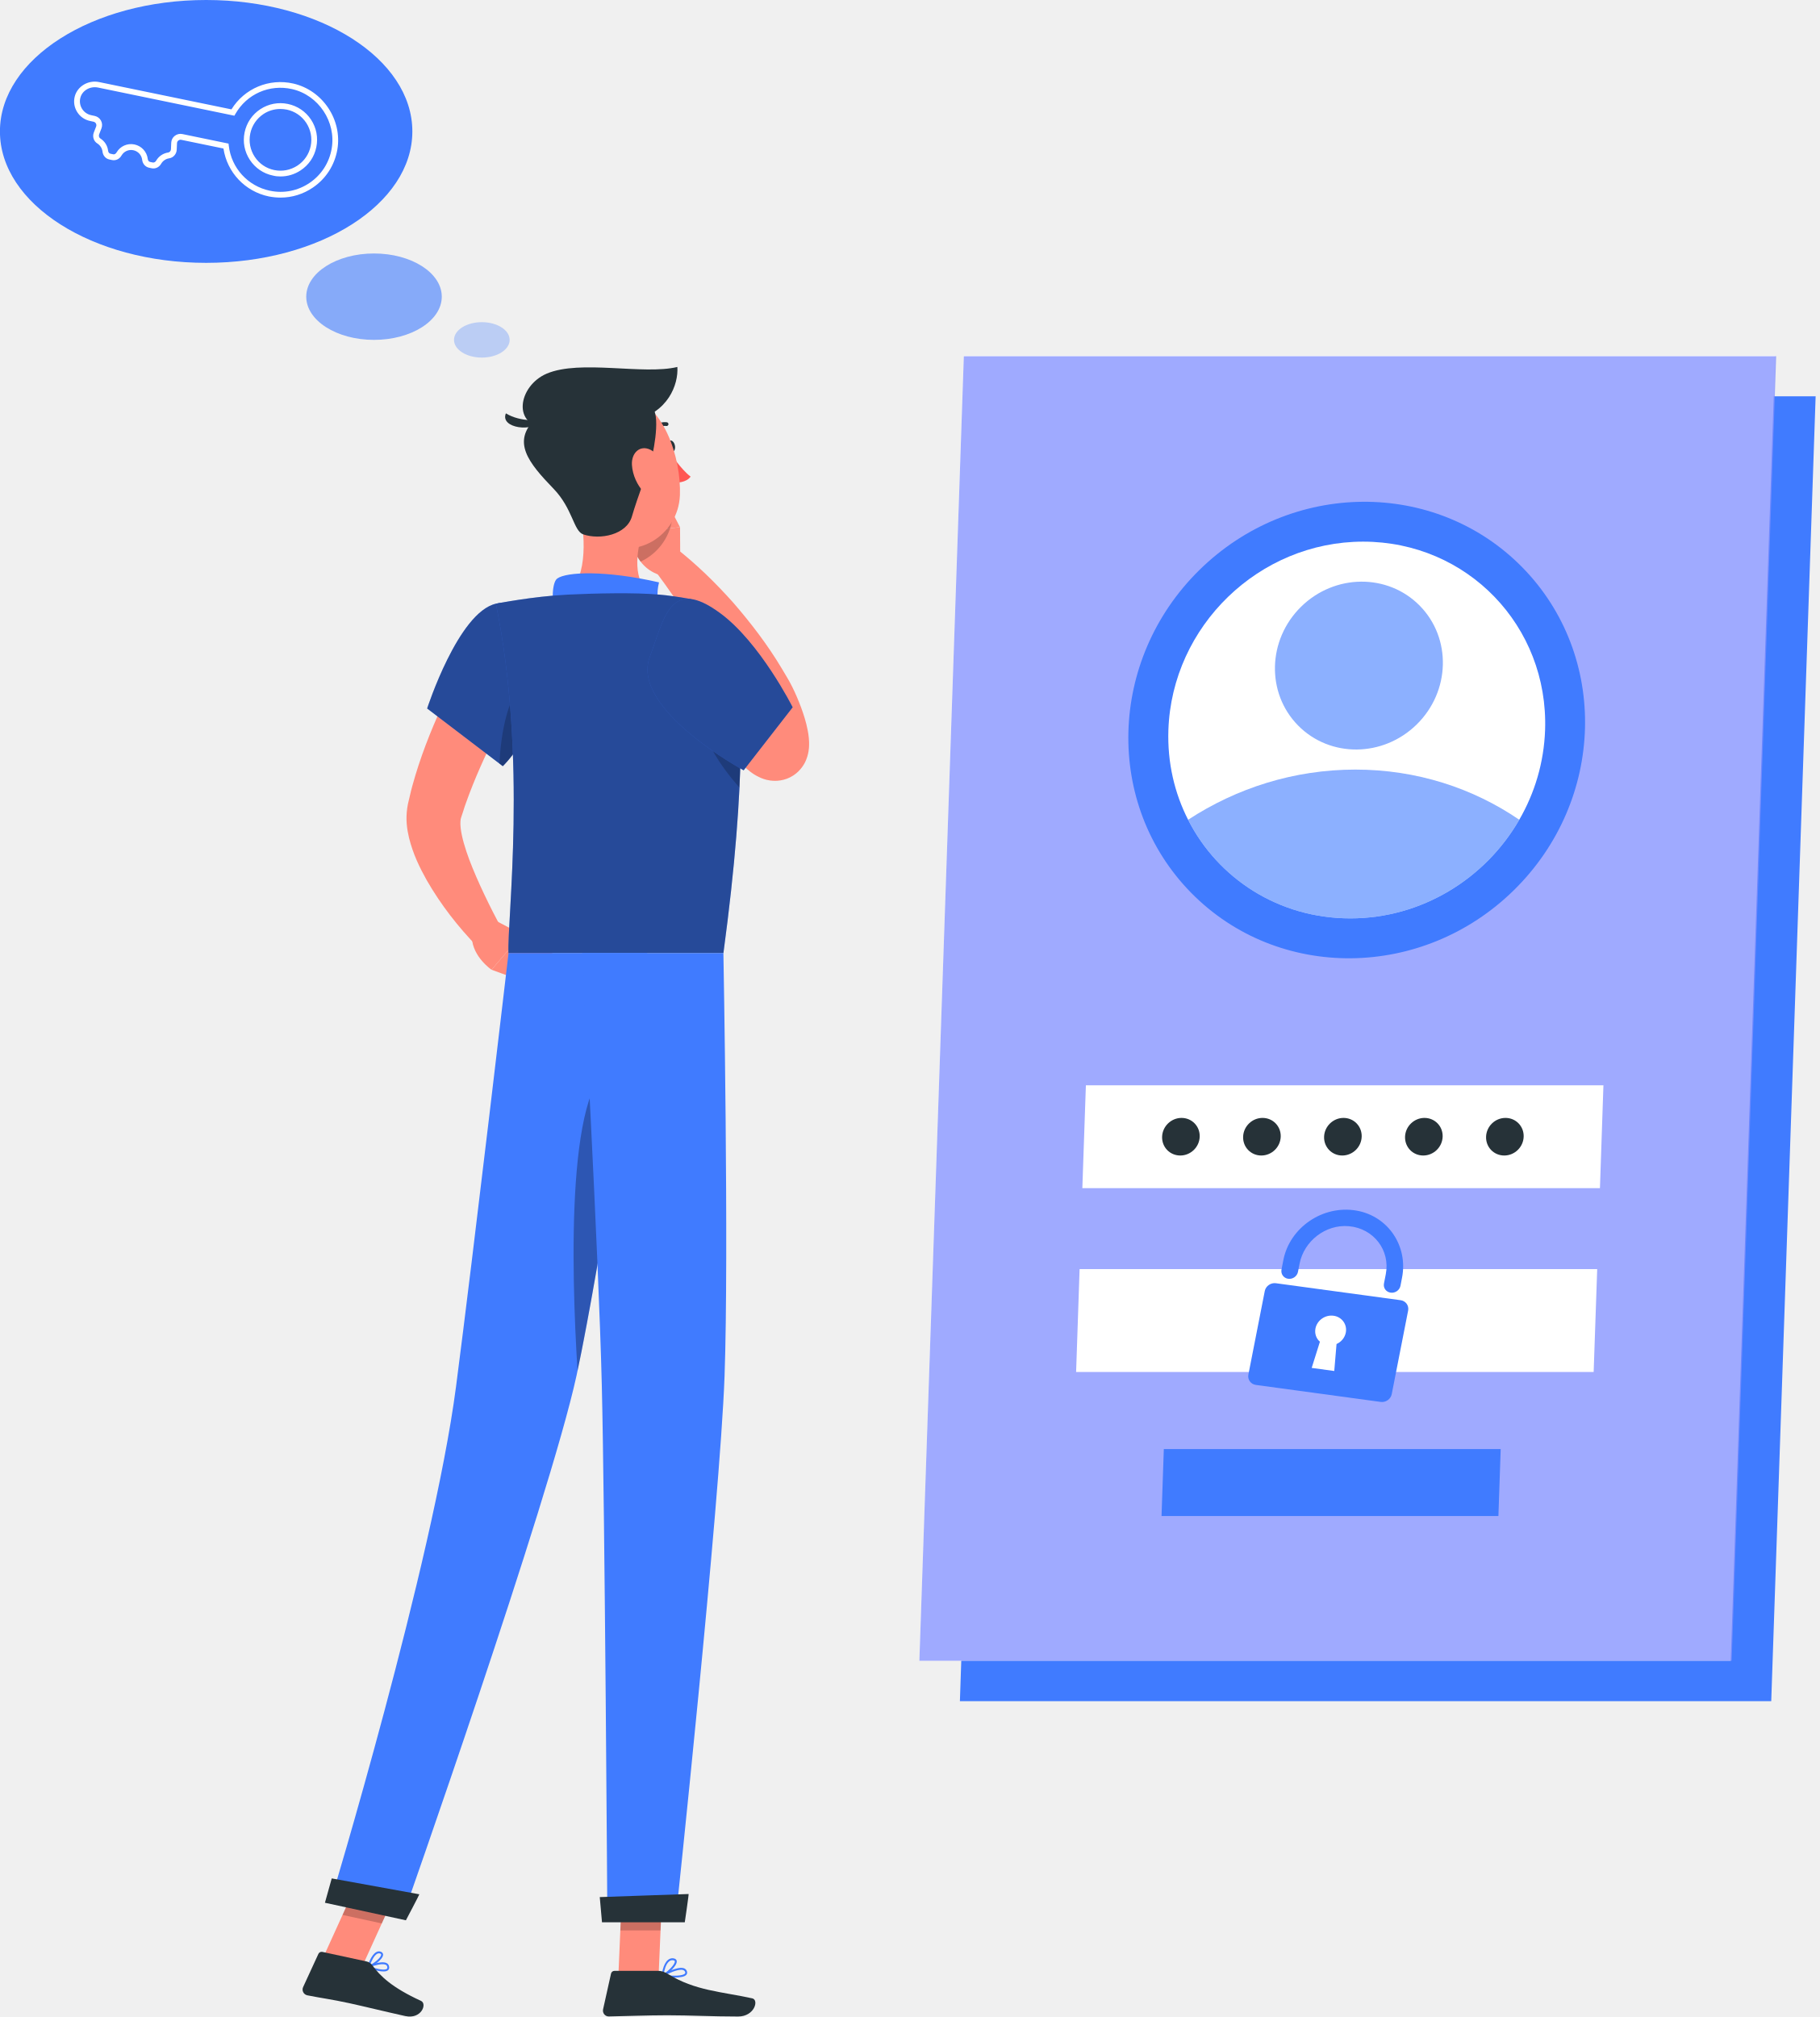
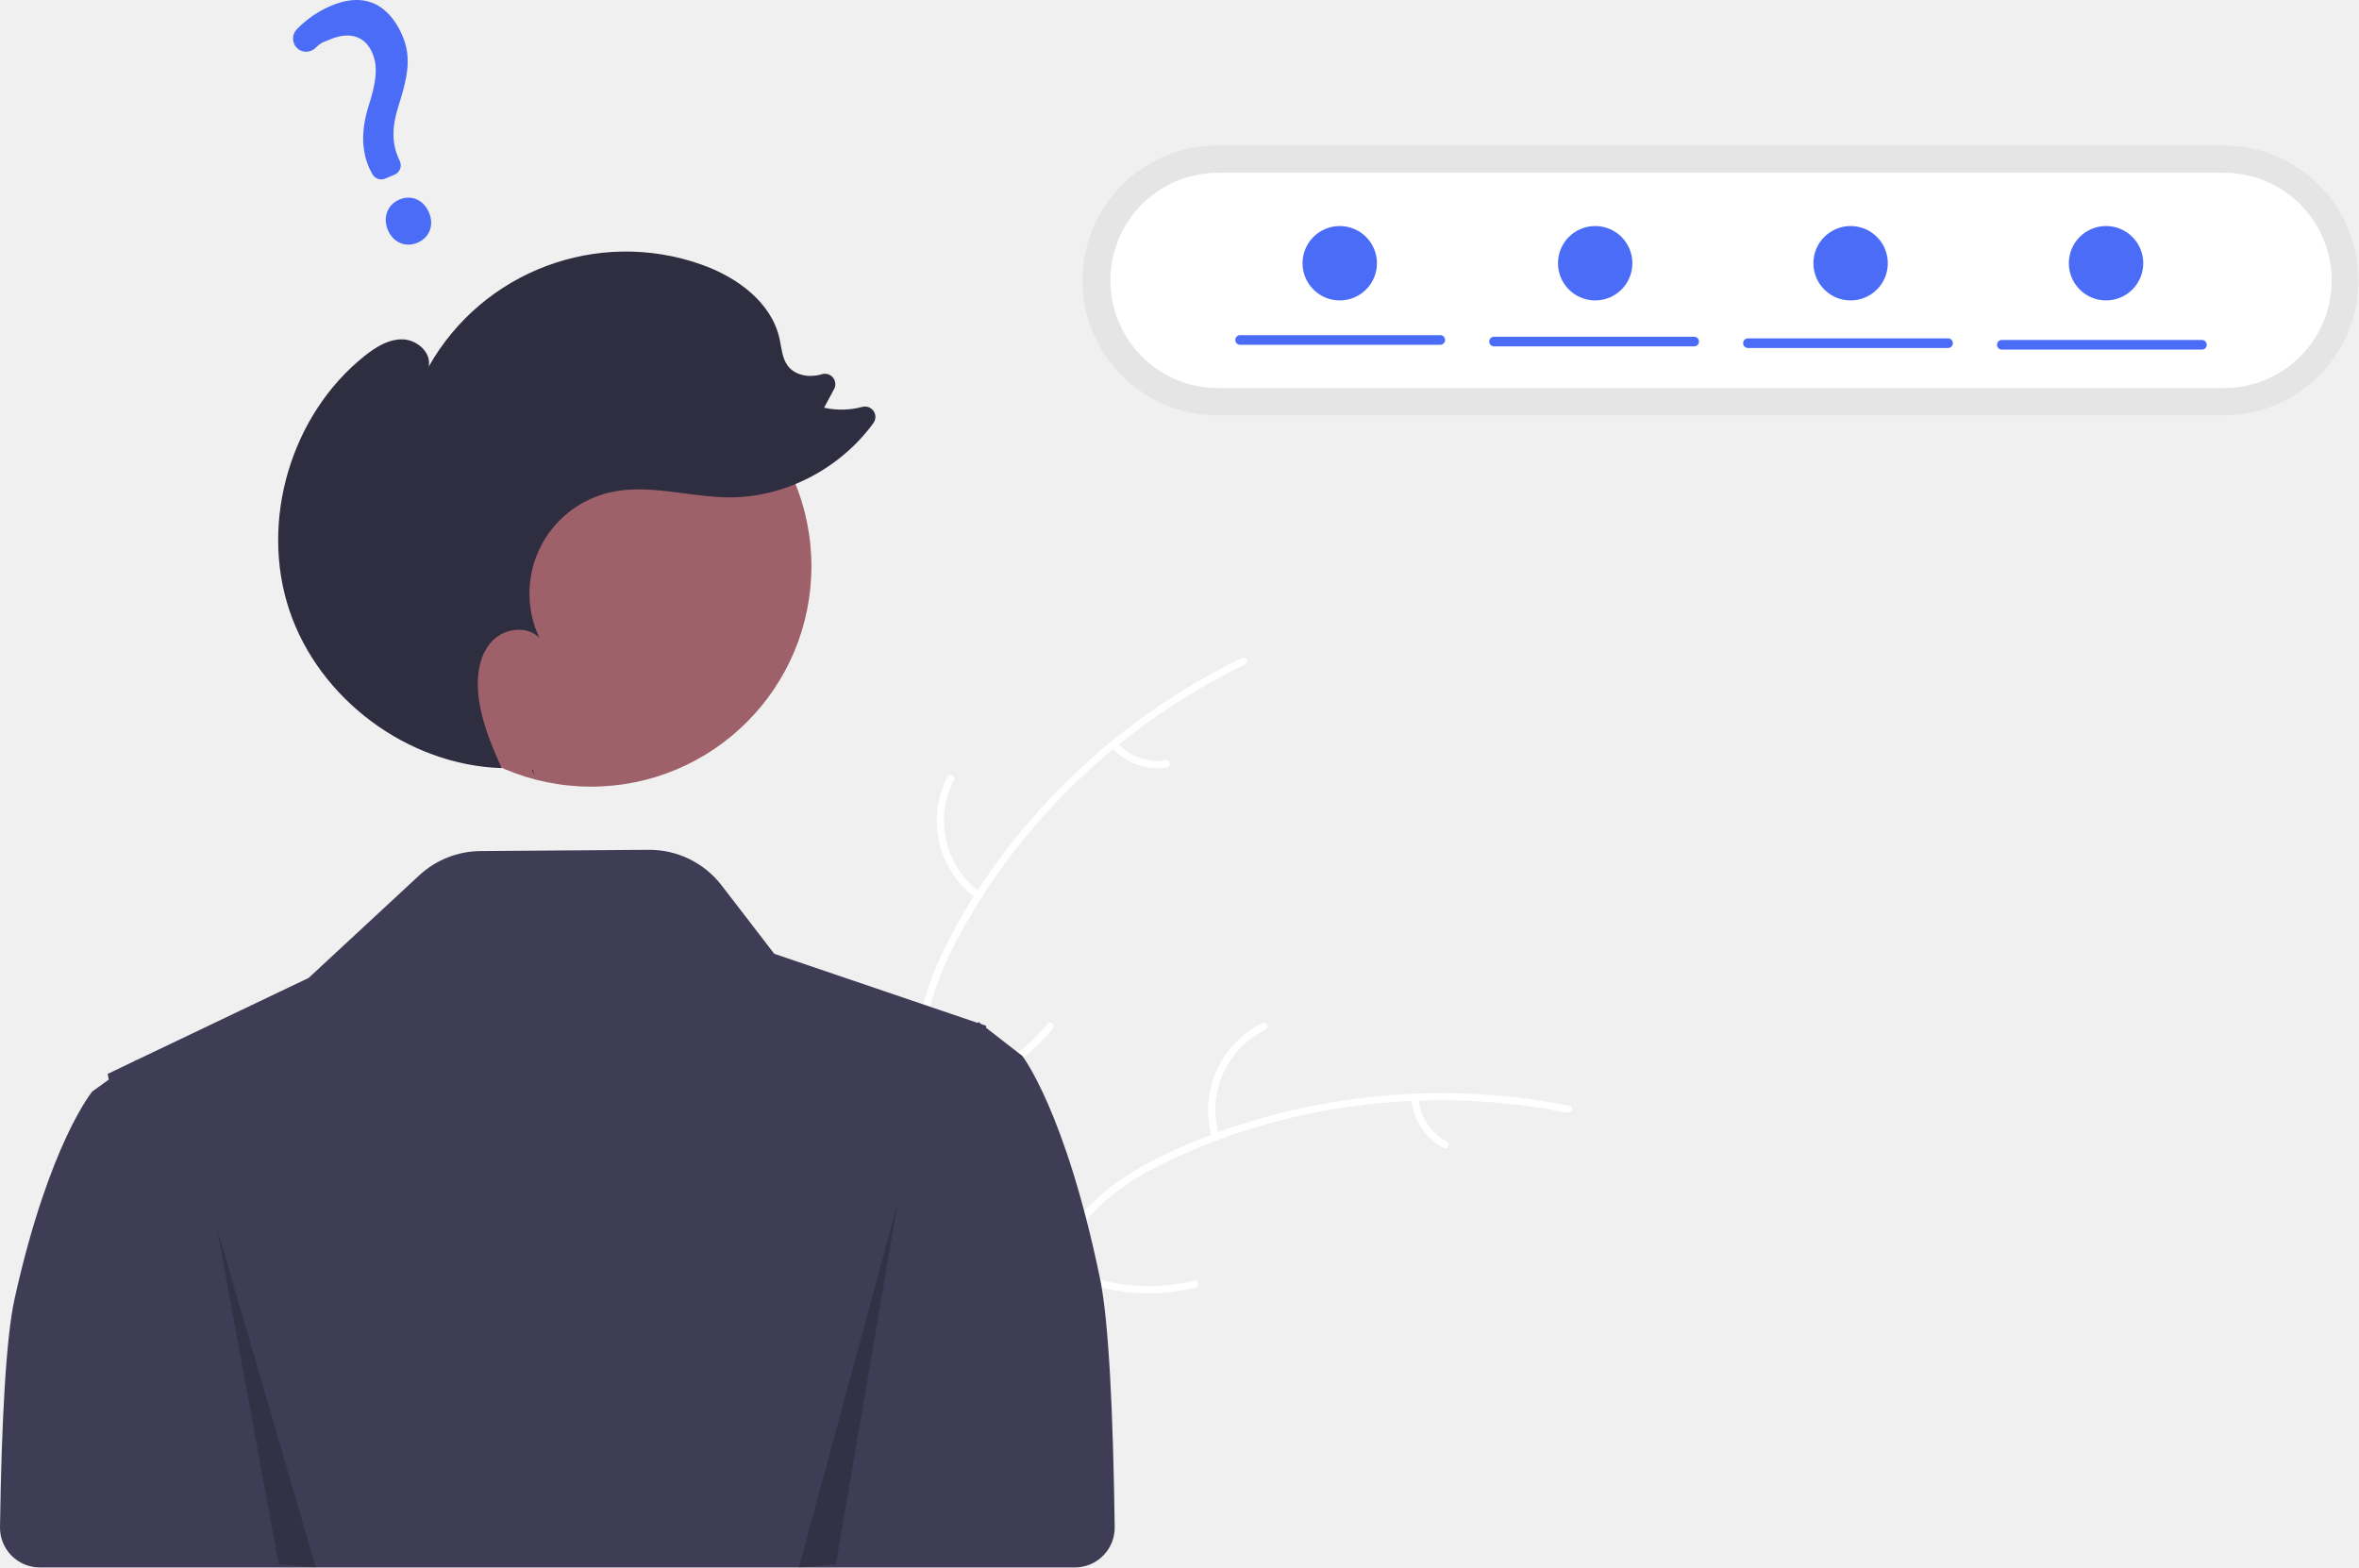
- <svg xmlns="http://www.w3.org/2000/svg" width="378" height="419" viewBox="0 0 378 419" fill="none">
-   <g clip-path="url(#clip0)">
-     <path d="M199.419 353.388H367.976L377.199 82.32H208.642L199.419 353.388Z" fill="#407BFF" />
-     <path d="M191.003 344.984H359.56L368.783 73.904H200.226L191.003 344.984Z" fill="white" />
-     <path opacity="0.75" d="M191 345H359.765L369 74H200.235L191 345Z" fill="#7F8EFF" />
-     <path d="M247.463 185.466C229.413 167.107 230.179 137.086 249.173 118.412C268.167 99.737 298.197 99.481 316.246 117.839C334.296 136.198 333.53 166.219 314.536 184.893C295.542 203.568 265.512 203.824 247.463 185.466Z" fill="#407BFF" />
-     <path d="M242.733 151.654C242.508 158.408 244.003 164.759 246.828 170.29C253.013 182.481 265.655 190.778 280.528 190.778C295.401 190.778 308.613 182.481 315.628 170.29C318.833 164.759 320.756 158.408 320.993 151.654C321.729 130.038 304.814 112.518 283.199 112.518C261.583 112.518 243.469 130.038 242.733 151.654Z" fill="white" />
-     <path opacity="0.6" d="M246.829 170.29C253.013 182.481 265.655 190.778 280.528 190.778C295.402 190.778 308.613 182.481 315.628 170.29C306.002 163.714 294.31 159.868 281.585 159.868C268.86 159.868 256.906 163.702 246.829 170.29Z" fill="#407BFF" />
-     <path opacity="0.6" d="M269.667 150.699C263.03 143.948 263.312 132.909 270.296 126.043C277.28 119.176 288.322 119.082 294.959 125.832C301.596 132.583 301.315 143.622 294.33 150.488C287.346 157.355 276.304 157.449 269.667 150.699Z" fill="#407BFF" />
-     <path d="M224.857 246.817H332.389L333.113 225.451H225.593L224.857 246.817Z" fill="white" />
-     <path d="M223.563 285.004H331.083L331.819 263.637H224.287L223.563 285.004Z" fill="white" />
-     <path d="M265.061 266.569L290.974 270.095C292.042 270.237 292.742 271.211 292.541 272.243L289.134 289.609C288.932 290.642 287.899 291.378 286.831 291.224L260.918 287.698C259.85 287.556 259.15 286.594 259.351 285.55L262.758 268.184C262.96 267.163 263.993 266.427 265.061 266.569ZM272.504 284.161L277.192 284.802L277.667 279.199C278.664 278.76 279.388 277.87 279.59 276.825C279.923 275.128 278.771 273.549 277.038 273.324C275.305 273.086 273.619 274.273 273.287 275.971C273.085 277.015 273.43 278.048 274.213 278.724L272.504 284.161Z" fill="#407BFF" />
-     <path d="M267.613 265.644C268.563 265.774 269.477 265.133 269.655 264.207L269.987 262.51C270.901 257.833 275.376 254.296 280.219 254.723C285.395 255.174 288.861 259.744 287.899 264.682L287.52 266.629C287.342 267.555 287.959 268.398 288.908 268.528C289.858 268.659 290.772 268.018 290.95 267.092L291.271 265.43C292.553 258.913 288.446 252.646 281.81 251.482C274.83 250.272 267.946 254.972 266.616 261.762L266.236 263.709C266.046 264.658 266.676 265.513 267.613 265.644Z" fill="#407BFF" />
-     <path d="M241.309 314.929H311.296L311.771 301.017H241.784L241.309 314.929Z" fill="#407BFF" />
-     <path d="M275.08 236.134C275.009 238.295 276.694 240.039 278.855 240.039C281.015 240.039 282.819 238.295 282.89 236.134C282.962 233.974 281.276 232.229 279.116 232.229C276.967 232.229 275.151 233.974 275.08 236.134Z" fill="#263238" />
-     <path d="M291.9 236.134C291.829 238.295 293.514 240.039 295.675 240.039C297.835 240.039 299.639 238.295 299.711 236.134C299.782 233.974 298.096 232.229 295.936 232.229C293.787 232.229 291.971 233.974 291.9 236.134Z" fill="#263238" />
-     <path d="M308.732 236.134C308.661 238.295 310.346 240.039 312.507 240.039C314.667 240.039 316.472 238.295 316.543 236.134C316.614 233.974 314.928 232.229 312.768 232.229C310.608 232.229 308.803 233.974 308.732 236.134Z" fill="#263238" />
-     <path d="M258.259 236.134C258.188 238.295 259.874 240.039 262.034 240.039C264.195 240.039 265.999 238.295 266.07 236.134C266.141 233.974 264.456 232.229 262.295 232.229C260.135 232.229 258.331 233.974 258.259 236.134Z" fill="#263238" />
-     <path d="M241.427 236.134C241.356 238.295 243.042 240.039 245.202 240.039C247.363 240.039 249.167 238.295 249.238 236.134C249.309 233.974 247.624 232.229 245.463 232.229C243.315 232.229 241.499 233.974 241.427 236.134Z" fill="#263238" />
-     <path d="M99.769 131.7C98.19 134.228 96.872 136.662 95.519 139.19C94.166 141.695 92.943 144.259 91.744 146.858C89.382 152.058 87.269 157.423 85.691 163.156C85.477 163.856 85.323 164.604 85.144 165.34L84.883 166.444L84.753 166.99L84.599 167.892C84.254 170.302 84.563 172.272 84.966 174.006C85.821 177.46 87.186 180.226 88.658 182.861C91.661 188.072 95.163 192.511 99.211 196.713L104.208 192.927C101.739 188.25 99.306 183.347 97.513 178.635C96.647 176.296 95.911 173.911 95.697 171.952C95.59 170.99 95.662 170.16 95.792 169.851L96.267 168.403C96.457 167.809 96.635 167.216 96.872 166.61C98.582 161.815 100.754 157.007 103.128 152.271C105.466 147.547 108.054 142.739 110.594 138.241L99.769 131.7Z" fill="#FF8B7B" />
-     <path d="M102.938 191.217L108.386 194.114L102.119 201.45C102.119 201.45 98.202 198.802 98.035 194.767L102.938 191.217Z" fill="#FF8B7B" />
-     <path d="M115.722 198.636L109.016 203.966L102.119 201.45L108.386 194.114L115.722 198.636Z" fill="#FF8B7B" />
-     <path d="M138.655 92.861C138.786 93.525 139.249 93.989 139.676 93.894C140.103 93.81 140.353 93.205 140.21 92.54C140.08 91.876 139.617 91.413 139.189 91.508C138.762 91.591 138.513 92.208 138.655 92.861Z" fill="#263238" />
-     <path d="M139.178 94C139.178 94 141.457 97.502 143.475 99.01C142.525 100.339 140.448 100.244 140.448 100.244L139.178 94Z" fill="#FF5652" />
-     <path d="M141.326 117.278L141.279 109.503L130.975 110.749C130.975 110.749 131.153 117.444 136.91 119.403L141.326 117.278Z" fill="#FF8B7B" />
-     <path d="M138.358 103.9L131.106 105.989L130.963 110.749L141.267 109.503L138.358 103.9Z" fill="#FF8B7B" />
-     <path opacity="0.2" d="M131.106 105.989L138.358 103.9L139.771 106.606C139.593 111.2 136.792 114.975 133.076 116.672C131.058 114.025 130.975 110.749 130.975 110.749L131.106 105.989Z" fill="black" />
-     <path d="M135.486 89.692C135.391 89.692 135.296 89.656 135.213 89.585C135.047 89.442 135.047 89.181 135.189 89.027C136.673 87.424 138.477 87.709 138.549 87.721C138.762 87.757 138.905 87.958 138.869 88.172C138.833 88.386 138.62 88.528 138.418 88.493C138.359 88.481 136.946 88.279 135.759 89.561C135.7 89.644 135.593 89.692 135.486 89.692Z" fill="#263238" />
-     <path d="M120.328 104.873C121.527 110.987 122.251 119.45 117.977 123.522C117.977 123.522 119.651 129.718 130.999 129.718C143.475 129.718 137.005 124.281 137.005 124.281C131.818 122.667 131.866 116.767 133.053 112.019L120.328 104.873Z" fill="#FF8B7B" />
-     <path d="M115.639 127.605C114.523 126.026 114.571 121.052 115.758 120.186C117.669 118.773 125.871 118.441 136.91 120.981C135.723 125.801 138.264 128.317 138.264 128.317L115.639 127.605Z" fill="#407BFF" />
-     <path d="M78.533 409.404C79.375 409.582 80.206 409.63 80.61 409.285C80.776 409.143 80.954 408.87 80.8 408.371C80.717 408.11 80.55 407.908 80.289 407.79C79.162 407.256 76.574 408.312 76.455 408.348C76.384 408.371 76.337 408.443 76.337 408.526C76.337 408.609 76.372 408.68 76.444 408.704C76.859 408.905 77.69 409.226 78.533 409.404ZM79.898 408.075C79.981 408.098 80.064 408.122 80.135 408.146C80.289 408.217 80.384 408.336 80.432 408.478C80.539 408.834 80.408 408.941 80.361 408.989C79.909 409.368 78.248 409.024 77.073 408.549C77.868 408.276 79.15 407.908 79.898 408.075Z" fill="#407BFF" />
-     <path d="M76.503 408.727C76.539 408.739 76.562 408.727 76.598 408.727C77.548 408.454 79.566 407.018 79.589 406.068C79.589 405.902 79.53 405.582 79.079 405.427C78.782 405.321 78.497 405.344 78.201 405.499C77.085 406.068 76.384 408.383 76.349 408.478C76.325 408.549 76.349 408.62 76.396 408.68C76.432 408.704 76.468 408.727 76.503 408.727ZM78.865 405.783C78.889 405.795 78.925 405.795 78.948 405.807C79.198 405.89 79.186 406.009 79.186 406.068C79.174 406.626 77.844 407.754 76.859 408.205C77.109 407.54 77.666 406.223 78.379 405.855C78.545 405.772 78.711 405.748 78.865 405.783Z" fill="#407BFF" />
-     <path d="M140.175 410.804C141.243 410.804 142.276 410.662 142.632 410.175C142.751 410.009 142.846 409.724 142.62 409.309C142.489 409.083 142.276 408.929 141.991 408.846C140.602 408.466 137.682 410.128 137.563 410.199C137.492 410.235 137.456 410.318 137.468 410.401C137.48 410.484 137.54 410.543 137.623 410.567C138.145 410.686 139.178 410.804 140.175 410.804ZM141.504 409.19C141.647 409.19 141.777 409.202 141.884 409.238C142.062 409.285 142.193 409.38 142.276 409.511C142.418 409.76 142.359 409.879 142.311 409.95C141.92 410.484 139.807 410.508 138.264 410.282C139.035 409.879 140.531 409.19 141.504 409.19Z" fill="#407BFF" />
-     <path d="M137.658 410.579C137.682 410.579 137.718 410.579 137.741 410.567C138.75 410.116 140.744 408.312 140.59 407.362C140.555 407.137 140.4 406.864 139.854 406.804C139.451 406.769 139.083 406.875 138.762 407.148C137.706 408.015 137.48 410.27 137.468 410.365C137.456 410.437 137.492 410.508 137.551 410.543C137.575 410.567 137.611 410.579 137.658 410.579ZM139.688 407.196C139.724 407.196 139.771 407.196 139.807 407.208C140.163 407.243 140.187 407.386 140.187 407.433C140.282 408.003 138.916 409.416 137.896 410.033C138.002 409.38 138.299 408.027 139 407.457C139.213 407.279 139.439 407.196 139.688 407.196Z" fill="#407BFF" />
-     <path d="M128.471 410.377H136.827L137.658 391.041H129.302L128.471 410.377Z" fill="#FF8B7B" />
-     <path d="M67.197 406.519L75.352 408.288L83.542 390.269L75.387 388.5L67.197 406.519Z" fill="#FF8B7B" />
-     <path d="M76.135 407.457L66.971 405.475C66.639 405.404 66.294 405.57 66.152 405.878L62.971 412.787C62.639 413.499 63.078 414.342 63.849 414.496C67.066 415.137 68.657 415.28 72.693 416.158C75.174 416.692 80.776 418.057 84.195 418.805C87.542 419.529 88.8 416.253 87.459 415.648C81.465 412.906 78.972 410.496 77.346 408.252C77.061 407.849 76.622 407.564 76.135 407.457Z" fill="#263238" />
-     <path d="M136.768 409.416H127.652C127.308 409.416 127.011 409.653 126.94 409.986L125.29 417.404C125.123 418.176 125.705 418.9 126.489 418.888C129.777 418.829 134.525 418.639 138.667 418.639C143.499 418.639 147.677 418.9 153.339 418.9C156.769 418.9 157.719 415.434 156.283 415.125C149.754 413.701 144.413 413.547 138.774 410.069C138.169 409.689 137.492 409.416 136.768 409.416Z" fill="#263238" />
-     <path d="M103.021 125.409C95.199 127.201 88.741 147.179 88.741 147.179L104.457 159.156C104.457 159.156 110.226 153.719 112.79 143.725C115.485 133.255 111.022 123.569 103.021 125.409Z" fill="#407BFF" />
-     <path opacity="0.4" d="M103.021 125.409C95.199 127.201 88.741 147.179 88.741 147.179L104.457 159.156C104.457 159.156 110.226 153.719 112.79 143.725C115.485 133.255 111.022 123.569 103.021 125.409Z" fill="black" />
-     <path d="M144.175 149.244C146.134 151.357 148.08 153.221 150.086 155.156C151.083 156.117 152.116 157.055 153.161 157.981L154.74 159.358L155.131 159.702C155.321 159.868 155.559 160.058 155.808 160.26C156.33 160.652 156.9 161.091 158.099 161.613C158.728 161.862 159.547 162.183 160.983 162.207C161.66 162.218 162.586 162.1 163.476 161.767C164.378 161.435 165.257 160.853 165.85 160.26C167.096 159.014 167.464 157.921 167.714 157.185C167.939 156.426 168.01 155.892 168.058 155.417C168.129 154.491 168.082 153.874 168.034 153.292C167.975 152.722 167.904 152.224 167.809 151.761C167.464 149.933 166.966 148.449 166.432 146.977C165.886 145.517 165.292 144.105 164.592 142.692C163.844 141.184 163.108 140.081 162.384 138.822C159.452 133.92 156.01 129.445 152.354 125.219C148.614 121.029 144.697 117.195 140.187 113.681L135.818 118.18C138.893 122.287 141.908 126.691 144.697 131.024C147.487 135.392 150.063 139.843 152.294 144.378C152.805 145.493 153.434 146.716 153.79 147.654C154.205 148.675 154.585 149.778 154.906 150.859C155.214 151.927 155.464 153.043 155.582 153.862C155.606 154.064 155.618 154.23 155.618 154.337C155.618 154.432 155.594 154.479 155.606 154.23C155.618 154.087 155.63 153.886 155.76 153.458C155.903 153.043 156.128 152.259 157.125 151.25C157.612 150.776 158.336 150.277 159.084 150.016C159.808 149.731 160.568 149.648 161.078 149.648C162.182 149.672 162.669 149.897 162.989 150.016C163.571 150.265 163.583 150.336 163.583 150.313L163.132 149.897L161.707 148.591L158.87 145.933C156.995 144.164 155.107 142.277 153.315 140.52L144.175 149.244Z" fill="#FF8B7B" />
-     <path opacity="0.2" d="M109.728 140.104C105.478 144.306 104.089 151.974 103.757 158.634L104.446 159.168C104.446 159.168 110.214 153.719 112.79 143.737C112.945 143.107 113.087 142.49 113.194 141.873L109.728 140.104Z" fill="black" />
-     <path d="M152.472 133.777C154.182 142.799 155.25 161.316 150.288 198.007H105.633C105.324 191.146 109.633 157.708 103.021 125.409C103.021 125.409 110.677 123.878 117.966 123.522C123.675 123.249 131.937 123.059 136.946 123.522C139.035 123.711 141.101 124.02 142.929 124.341C147.76 125.195 151.558 128.958 152.472 133.777Z" fill="#407BFF" />
-     <path opacity="0.4" d="M152.472 133.777C154.182 142.799 155.25 161.316 150.288 198.007H105.633C105.324 191.146 109.633 157.708 103.021 125.409C103.021 125.409 110.677 123.878 117.966 123.522C123.675 123.249 131.937 123.059 136.946 123.522C139.035 123.711 141.101 124.02 142.929 124.341C147.76 125.195 151.558 128.958 152.472 133.777Z" fill="black" />
-     <path opacity="0.2" d="M145.635 147.108L153.707 145.173C153.956 150.063 153.98 156.117 153.612 163.607C149.896 159.382 145.16 152.794 145.635 147.108Z" fill="black" />
-     <path opacity="0.2" d="M137.658 391.052L137.231 401.011H128.874L129.302 391.052H137.658Z" fill="black" />
-     <path opacity="0.2" d="M75.387 388.512L83.542 390.281L79.316 399.563L71.161 397.795L75.387 388.512Z" fill="black" />
-     <path d="M116.351 95.935C118.499 103.936 119.342 108.731 124.28 112.055C131.711 117.064 140.958 111.319 141.255 102.832C141.516 95.199 137.967 83.388 129.373 81.774C120.909 80.195 114.214 87.935 116.351 95.935Z" fill="#FF8B7B" />
-     <path d="M135.094 96.244C135.486 95.175 137.338 86.902 135.604 84.753C133.871 82.605 114.108 84.148 111.187 87.021C106.344 91.792 109.704 96.054 115.01 101.538C118.998 105.669 119.152 110.322 121.17 111.01C124.696 112.209 130.168 111.082 131.272 107.319C132.352 103.556 135.094 96.244 135.094 96.244Z" fill="#263238" />
-     <path d="M113.573 77.619C120.565 74.64 133.658 77.94 140.721 76.231C140.97 79.898 138.762 85.762 131.687 87.341C131.687 87.341 121.645 89.3 113.882 88.979C106.131 88.671 107.65 80.148 113.573 77.619Z" fill="#263238" />
-     <path d="M112.481 87.282C112.481 87.282 108.161 87.768 105.098 85.869C103.792 89.015 110.974 89.881 112.481 87.282Z" fill="#263238" />
-     <path d="M131.284 96.576C131.415 98.748 132.424 100.778 133.634 102.12C135.451 104.126 137.35 102.879 137.682 100.434C137.967 98.238 137.374 94.546 135.154 93.442C132.946 92.338 131.142 94.095 131.284 96.576Z" fill="#FF8B7B" />
-     <path d="M134.454 198.007C134.454 198.007 124.981 261.81 119.782 285.716C114.084 311.89 83.542 398.495 83.542 398.495L68.598 395.255C68.598 395.255 89.952 324.674 94.736 288.078C98.404 259.97 105.645 197.995 105.645 197.995H134.454V198.007Z" fill="#407BFF" />
-     <path d="M87.115 393.51C87.174 393.521 84.325 398.911 84.325 398.911L67.505 395.266L68.918 390.21L87.115 393.51Z" fill="#263238" />
-     <path opacity="0.3" d="M128.459 220.739C117.502 222.887 118.666 263.744 119.983 284.755C123.141 269.905 127.77 241.322 130.928 221.035C130.204 220.667 129.385 220.561 128.459 220.739Z" fill="black" />
-     <path d="M150.288 198.007C150.288 198.007 151.44 260.433 150.526 285.894C149.576 312.377 140.329 399.089 140.329 399.089H126.18C126.18 399.089 125.658 313.92 125.029 287.912C124.34 259.554 120.921 198.007 120.921 198.007H150.288Z" fill="#407BFF" />
-     <path d="M143.059 393.45C143.131 393.45 142.264 399.326 142.264 399.326H125.064L124.601 394.091L143.059 393.45Z" fill="#263238" />
-     <path d="M134.976 136.519C130.975 147.309 154.49 160.022 154.49 160.022L164.675 146.93C164.675 146.93 157.885 133.409 149.54 127.32C139.237 119.782 138.014 128.305 134.976 136.519Z" fill="#407BFF" />
-     <path opacity="0.4" d="M134.976 136.519C130.975 147.309 154.49 160.022 154.49 160.022L164.675 146.93C164.675 146.93 157.885 133.409 149.54 127.32C139.237 119.782 138.014 128.305 134.976 136.519Z" fill="black" />
-     <path d="M42.827 54.603C19.167 54.603 -0.013 42.38 -0.013 27.302C-0.013 12.223 19.167 0 42.827 0C66.487 0 85.666 12.223 85.666 27.302C85.666 42.38 66.487 54.603 42.827 54.603Z" fill="#407BFF" />
-     <path d="M58.294 41.047C60.668 41.047 62.994 40.335 65.012 38.958C67.719 37.118 69.511 34.317 70.081 31.088C71.149 24.904 67.042 18.755 60.929 17.354C55.896 16.215 50.78 18.363 48.085 22.72L20.582 17.046C18.351 16.583 16.095 17.912 15.537 20.013C15.241 21.129 15.419 22.28 16.024 23.254C16.629 24.227 17.579 24.892 18.707 25.129L19.431 25.284C19.644 25.331 19.822 25.462 19.929 25.651C20.036 25.841 20.048 26.067 19.977 26.269L19.49 27.527C19.158 28.382 19.466 29.343 20.226 29.806C20.808 30.174 21.211 30.803 21.294 31.48C21.389 32.323 21.947 32.964 22.719 33.13L23.289 33.248C24.06 33.403 24.832 33.035 25.247 32.299C25.746 31.444 26.731 31.005 27.704 31.207C28.678 31.409 29.414 32.204 29.532 33.189C29.627 34.032 30.197 34.673 30.969 34.839L31.526 34.958C32.286 35.112 33.07 34.744 33.485 34.008C33.829 33.415 34.447 32.987 35.135 32.892C36.013 32.762 36.678 32.002 36.714 31.088L36.773 29.735C36.785 29.521 36.88 29.319 37.058 29.189C37.224 29.058 37.438 28.999 37.663 29.046L46.424 30.851C47.171 35.812 50.911 39.789 55.86 40.81C56.656 40.964 57.487 41.047 58.294 41.047ZM60.668 18.506C66.176 19.752 69.867 25.307 68.906 30.874C68.407 33.783 66.781 36.311 64.348 37.973C61.914 39.635 58.97 40.228 56.086 39.623C51.492 38.673 48.062 34.91 47.528 30.257L47.48 29.83L37.889 27.848C37.331 27.729 36.761 27.871 36.31 28.215C35.859 28.56 35.598 29.082 35.574 29.652L35.515 31.005C35.503 31.349 35.254 31.634 34.945 31.682C33.889 31.836 32.975 32.453 32.441 33.379C32.31 33.605 32.061 33.818 31.74 33.759L31.182 33.64C30.874 33.581 30.719 33.272 30.696 33.011C30.517 31.515 29.402 30.317 27.93 30.008C26.458 29.699 24.962 30.376 24.214 31.67C24.084 31.895 23.835 32.121 23.514 32.05L22.944 31.931C22.636 31.872 22.481 31.563 22.458 31.314C22.339 30.257 21.745 29.331 20.843 28.762C20.582 28.595 20.475 28.227 20.594 27.919L21.081 26.66C21.282 26.138 21.247 25.545 20.974 25.046C20.701 24.548 20.226 24.203 19.68 24.085L18.956 23.93C18.149 23.764 17.472 23.289 17.045 22.601C16.617 21.901 16.487 21.081 16.701 20.286C17.092 18.791 18.73 17.853 20.357 18.185L48.691 24.037L48.904 23.669C51.267 19.526 55.991 17.449 60.668 18.506ZM58.282 36.655C59.754 36.655 61.19 36.228 62.448 35.397C64.146 34.281 65.309 32.572 65.713 30.578C66.128 28.584 65.737 26.554 64.621 24.856C63.505 23.159 61.795 22.007 59.801 21.592C57.807 21.177 55.777 21.568 54.08 22.684C52.383 23.8 51.231 25.509 50.816 27.503C50.4 29.497 50.792 31.515 51.908 33.213C53.023 34.91 54.733 36.074 56.727 36.477C57.249 36.608 57.76 36.655 58.282 36.655ZM58.246 22.637C58.685 22.637 59.125 22.684 59.564 22.767C61.238 23.111 62.686 24.096 63.623 25.521C64.561 26.957 64.894 28.667 64.549 30.34C64.205 32.014 63.22 33.462 61.796 34.4C60.359 35.338 58.65 35.67 56.976 35.326C55.291 34.981 53.854 33.996 52.917 32.572C51.979 31.136 51.647 29.426 51.991 27.753C52.335 26.067 53.32 24.631 54.745 23.681C55.789 22.993 57 22.637 58.246 22.637Z" fill="white" />
-     <path opacity="0.6" d="M77.701 70.604C69.926 70.604 63.623 66.586 63.623 61.63C63.623 56.674 69.926 52.656 77.701 52.656C85.476 52.656 91.779 56.674 91.779 61.63C91.779 66.586 85.476 70.604 77.701 70.604Z" fill="#407BFF" />
-     <path opacity="0.3" d="M100.101 74.284C96.908 74.284 94.32 72.636 94.32 70.604C94.32 68.572 96.908 66.924 100.101 66.924C103.293 66.924 105.881 68.572 105.881 70.604C105.881 72.636 103.293 74.284 100.101 74.284Z" fill="#407BFF" />
-   </g>
-   <defs>
-     <clipPath id="clip0">
-       <rect width="377.2" height="418.9" fill="white" transform="matrix(-1 0 0 1 377.199 0)" />
-     </clipPath>
-   </defs>
+ <svg xmlns="http://www.w3.org/2000/svg" data-name="Layer 1" width="951.235" height="632.162" viewBox="0 0 951.235 632.162">
+   <path d="M465.591,496.884c32.599-57.345,94.782-101.377,160.608-97.135a303.919,303.919,0,0,0-79.931,192.744c-1.081,27.644.595,58.502-17.759,79.201-11.42,12.88-28.877,19.117-46.04,20.426-17.164,1.308-34.324-1.793-51.259-4.881l-4.108,1.261C425.537,622.556,432.992,554.23,465.591,496.884Z" transform="translate(-124.3823 -133.0693)" fill="#f0f0f0" />
+   <path d="M626.297,401.13C577.62,424.563,536.113,463.7,510.633,511.429c-5.509,10.319-10.199,21.266-12.244,32.841-2.047,11.58-.617,22.603,3.338,33.602,3.616,10.055,8.479,19.921,9.588,30.68,1.169,11.34-3.004,21.944-10.515,30.359-9.19,10.296-21.531,16.677-33.817,22.497-13.641,6.462-27.912,12.958-37.573,25.019-1.171,1.461-3.37-.441-2.201-1.9,16.809-20.983,45.583-24.928,65.536-41.831,9.31-7.887,16.3-18.628,15.859-31.214-.386-11.005-5.392-21.184-9.141-31.333-3.937-10.657-5.9-21.372-4.488-32.734,1.444-11.622,5.716-22.776,10.937-33.191,11.774-23.488,27.887-45.051,46.345-63.691a264.375,264.375,0,0,1,73.099-52.155c1.681-.809,2.612,1.947.942,2.751Z" transform="translate(-124.3823 -133.0693)" fill="#fff" />
+   <path d="M518.097,495.478a38.974,38.974,0,0,1-11.761-49.077c.851-1.666,3.48-.421,2.627,1.247a36.089,36.089,0,0,0,11.033,45.63c1.515,1.097-.393,3.291-1.9,2.201Z" transform="translate(-124.3823 -133.0693)" fill="#fff" />
+   <path d="M499.222,573.016A75.118,75.118,0,0,0,546.783,545.906c1.176-1.457,3.375.444,2.201,1.9A78.134,78.134,0,0,1,499.435,575.915c-1.855.266-2.058-2.635-.213-2.899Z" transform="translate(-124.3823 -133.0693)" fill="#fff" />
+   <path d="M574.907,432.685a22.061,22.061,0,0,0,19.718,7.03c1.851-.289,2.052,2.612.213,2.899a24.721,24.721,0,0,1-21.83-7.728,1.502,1.502,0,0,1-.151-2.05,1.461,1.461,0,0,1,2.05-.151Z" transform="translate(-124.3823 -133.0693)" fill="#fff" />
+   <path d="M757.173,580.652c-1.151.213-2.302.427-3.463.662a290.53,290.53,0,0,0-45.425,12.557c-1.149.4-2.308.823-3.443,1.255a306.284,306.284,0,0,0-96.329,58.622,297.44,297.44,0,0,0-31.2,32.695c-13.196,16.123-26.221,34.654-43.465,45.166a51.028,51.028,0,0,1-5.552,3.01l-99.338-41.204c-.179-.207-.368-.392-.548-.599l-4.041-1.464c.451-.636.932-1.287,1.383-1.923.26-.37.542-.731.802-1.102.18-.244.362-.488.511-.718.06-.081.121-.162.171-.221.149-.23.311-.429.451-.636q4.02-5.465,8.13-10.892c.009-.023.009-.023.041-.036,20.951-27.516,44.382-53.525,71.017-75.151.802-.65,1.611-1.324,2.458-1.955a283.824,283.824,0,0,1,38.364-25.951,250.912,250.912,0,0,1,22.758-11.253A208.652,208.652,0,0,1,633.669,545.389c43.431-4.033,87.669,5.869,120.98,33.154C755.5,579.241,756.331,579.931,757.173,580.652Z" transform="translate(-124.3823 -133.0693)" fill="#f0f0f0" />
+   <path d="M756.427,581.82c-52.975-10.597-109.678-4.339-158.759,18.43-10.611,4.923-20.947,10.84-29.549,18.85-8.606,8.014-14.101,17.676-17.565,28.839-3.167,10.205-5.224,21.011-10.816,30.269-5.895,9.758-15.61,15.712-26.674,17.909-13.537,2.688-27.232.352-40.545-2.397-14.782-3.053-30.088-6.459-45.063-2.646-1.814.462-2.425-2.381-.613-2.842,26.055-6.634,51.404,7.541,77.512,6.058,12.183-.692,24.23-5.06,31.455-15.374,6.318-9.019,8.449-20.16,11.566-30.521,3.273-10.879,8.157-20.616,16.124-28.838,8.151-8.41,18.277-14.744,28.715-19.916,23.542-11.665,49.39-19.181,75.35-22.951a264.375,264.375,0,0,1,89.766,2.367c1.83.366.913,3.127-.905,2.763Z" transform="translate(-124.3823 -133.0693)" fill="#fff" />
+   <path d="M613.231,592.008a38.974,38.974,0,0,1,20.158-46.266c1.682-.817,3.032,1.759,1.347,2.577a36.089,36.089,0,0,0-18.663,43.076c.549,1.788-2.296,2.391-2.842.613Z" transform="translate(-124.3823 -133.0693)" fill="#fff" />
+   <path d="M551.478,642.554a75.118,75.118,0,0,0,54.296,6.99c1.816-.456,2.427,2.387.613,2.842a78.135,78.135,0,0,1-56.485-7.388c-1.641-.905-.057-3.343,1.576-2.443Z" transform="translate(-124.3823 -133.0693)" fill="#fff" />
+   <path d="M696.396,576.075a22.061,22.061,0,0,0,11.511,17.484c1.652.884.066,3.321-1.576,2.443a24.721,24.721,0,0,1-12.777-19.314,1.502,1.502,0,0,1,1.114-1.728,1.461,1.461,0,0,1,1.728,1.114Z" transform="translate(-124.3823 -133.0693)" fill="#fff" />
+   <path d="M567.941,648.631c-13.912-67.267-31.302-89.694-31.302-89.694l-6.643-5.152-7.989-6.206.039-.798-1.895-.644-.445-.346-.729-.56-.117.126-.248.256-36.152-12.289-45.865-15.579L415.355,490.14a36.734,36.734,0,0,0-29.387-14.334l-67.829.502a36.734,36.734,0,0,0-24.71,9.801l-44.583,41.354-69.469,33.178-.117-.117-.729.521-10.734,5.132.443,2.306-6.643,4.794s-17.39,20.868-31.302,83.459c-3.539,15.926-5.281,50.09-5.91,92.188a16.069,16.069,0,0,0,16.062,16.307H511.494v-0H557.806a16.072,16.072,0,0,0,16.063-16.291C573.254,703.131,571.513,665.902,567.941,648.631Z" transform="translate(-124.3823 -133.0693)" fill="#3f3d56" />
+   <path d="M615.548,191.732a54.431,54.431,0,1,0,0,108.861H1021.187a54.431,54.431,0,0,0,0-108.861Z" transform="translate(-124.3823 -133.0693)" fill="#e5e5e5" />
+   <path d="M615.548,202.747a43.415,43.415,0,1,0,0,86.83H1021.187a43.415,43.415,0,0,0,0-86.83Z" transform="translate(-124.3823 -133.0693)" fill="#fff" />
+   <circle id="e096411a-cdc3-4e6d-bbd4-4630e1fee17e" data-name="ab6171fa-7d69-4734-b81c-8dff60f9761b" cx="238.323" cy="228.392" r="88.863" fill="#9e616a" />
+   <path d="M339.972,445.973q-.569-1.254-1.136-2.516c.146.005.29.026.435.029Z" transform="translate(-124.3823 -133.0693)" fill="#2f2e41" />
+   <path d="M271.371,276.64c4.494-3.585,9.747-6.884,15.494-6.699,5.746.185,11.573,5.375,10.383,11a91.318,91.318,0,0,1,109.895-41.208c14.282,5.039,28.287,15.119,31.568,29.904.842,3.795,1.023,7.957,3.393,11.039,2.988,3.886,8.705,4.765,13.412,3.398q.071-.021.141-.042a4.199,4.199,0,0,1,5.073,5.927l-4.041,7.537a32.383,32.383,0,0,0,15.428-.328,4.195,4.195,0,0,1,4.455,6.528c-13.325,18.294-35.586,30.108-58.303,29.969-16.146-.098-32.458-5.663-48.172-1.95a41.844,41.844,0,0,0-28.144,58.74c-4.827-5.28-14.159-4.03-19.097,1.147-4.938,5.177-6.216,12.904-5.719,20.041.761,10.916,5.038,21.201,9.546,31.212-37.801-1.19-73.555-27.707-85.59-63.572C229.008,343.267,241.674,300.33,271.371,276.64Z" transform="translate(-124.3823 -133.0693)" fill="#2f2e41" />
+   <polygon points="87.464 495.253 112.388 630.86 127.343 632.162 87.464 495.253" opacity="0.2" />
+   <polygon points="362.007 485.026 337.083 630.762 322.128 632.162 362.007 485.026" opacity="0.2" />
+   <path d="M292.629,231.001c-4.779,1.995-9.765-.191-11.857-5.2-2.123-5.085-.14-10.246,4.715-12.274,4.856-2.028,9.754.165,11.911,5.331C299.524,223.948,297.563,228.941,292.629,231.001Zm-9.154-27.482-3.8,1.587a4.099,4.099,0,0,1-5.206-1.909l-.188-.368c-4.088-7.373-4.557-16.335-1.384-26.621,2.939-9.227,4.16-15.717,1.705-21.596-2.838-6.797-8.899-8.927-16.628-5.842-2.998,1.252-3.952,1.232-6.311,3.572a5.416,5.416,0,0,1-3.921,1.593,5.235,5.235,0,0,1-3.747-1.643,5.348,5.348,0,0,1-.037-7.297,41.535,41.535,0,0,1,14.046-9.644c16.606-6.934,24.966,3.303,28.792,12.465,3.742,8.961,1.637,17.275-1.745,28.043-2.834,8.948-2.669,15.578.55,22.17a4.081,4.081,0,0,1-2.126,5.491Z" transform="translate(-124.3823 -133.0693)" fill="#4a6cf7" />
+   <path d="M705.149,272.122h-80.707a1.944,1.944,0,1,1,0-3.888h80.707a1.944,1.944,0,0,1,0,3.888Z" transform="translate(-124.3823 -133.0693)" fill="#4a6cf7" />
+   <path d="M807.53,272.77h-80.707a1.944,1.944,0,1,1,0-3.888h80.707a1.944,1.944,0,1,1,0,3.888Z" transform="translate(-124.3823 -133.0693)" fill="#4a6cf7" />
+   <path d="M909.912,273.418H829.205a1.944,1.944,0,0,1,0-3.888h80.707a1.944,1.944,0,1,1,0,3.888Z" transform="translate(-124.3823 -133.0693)" fill="#4a6cf7" />
+   <path d="M1012.294,274.066h-80.707a1.944,1.944,0,0,1,0-3.888h80.707a1.944,1.944,0,0,1,0,3.888Z" transform="translate(-124.3823 -133.0693)" fill="#4a6cf7" />
+   <circle cx="540.235" cy="106.162" r="15" fill="#4a6cf7" />
+   <circle cx="643.235" cy="106.162" r="15" fill="#4a6cf7" />
+   <circle cx="746.235" cy="106.162" r="15" fill="#4a6cf7" />
+   <circle cx="849.235" cy="106.162" r="15" fill="#4a6cf7" />
</svg>
